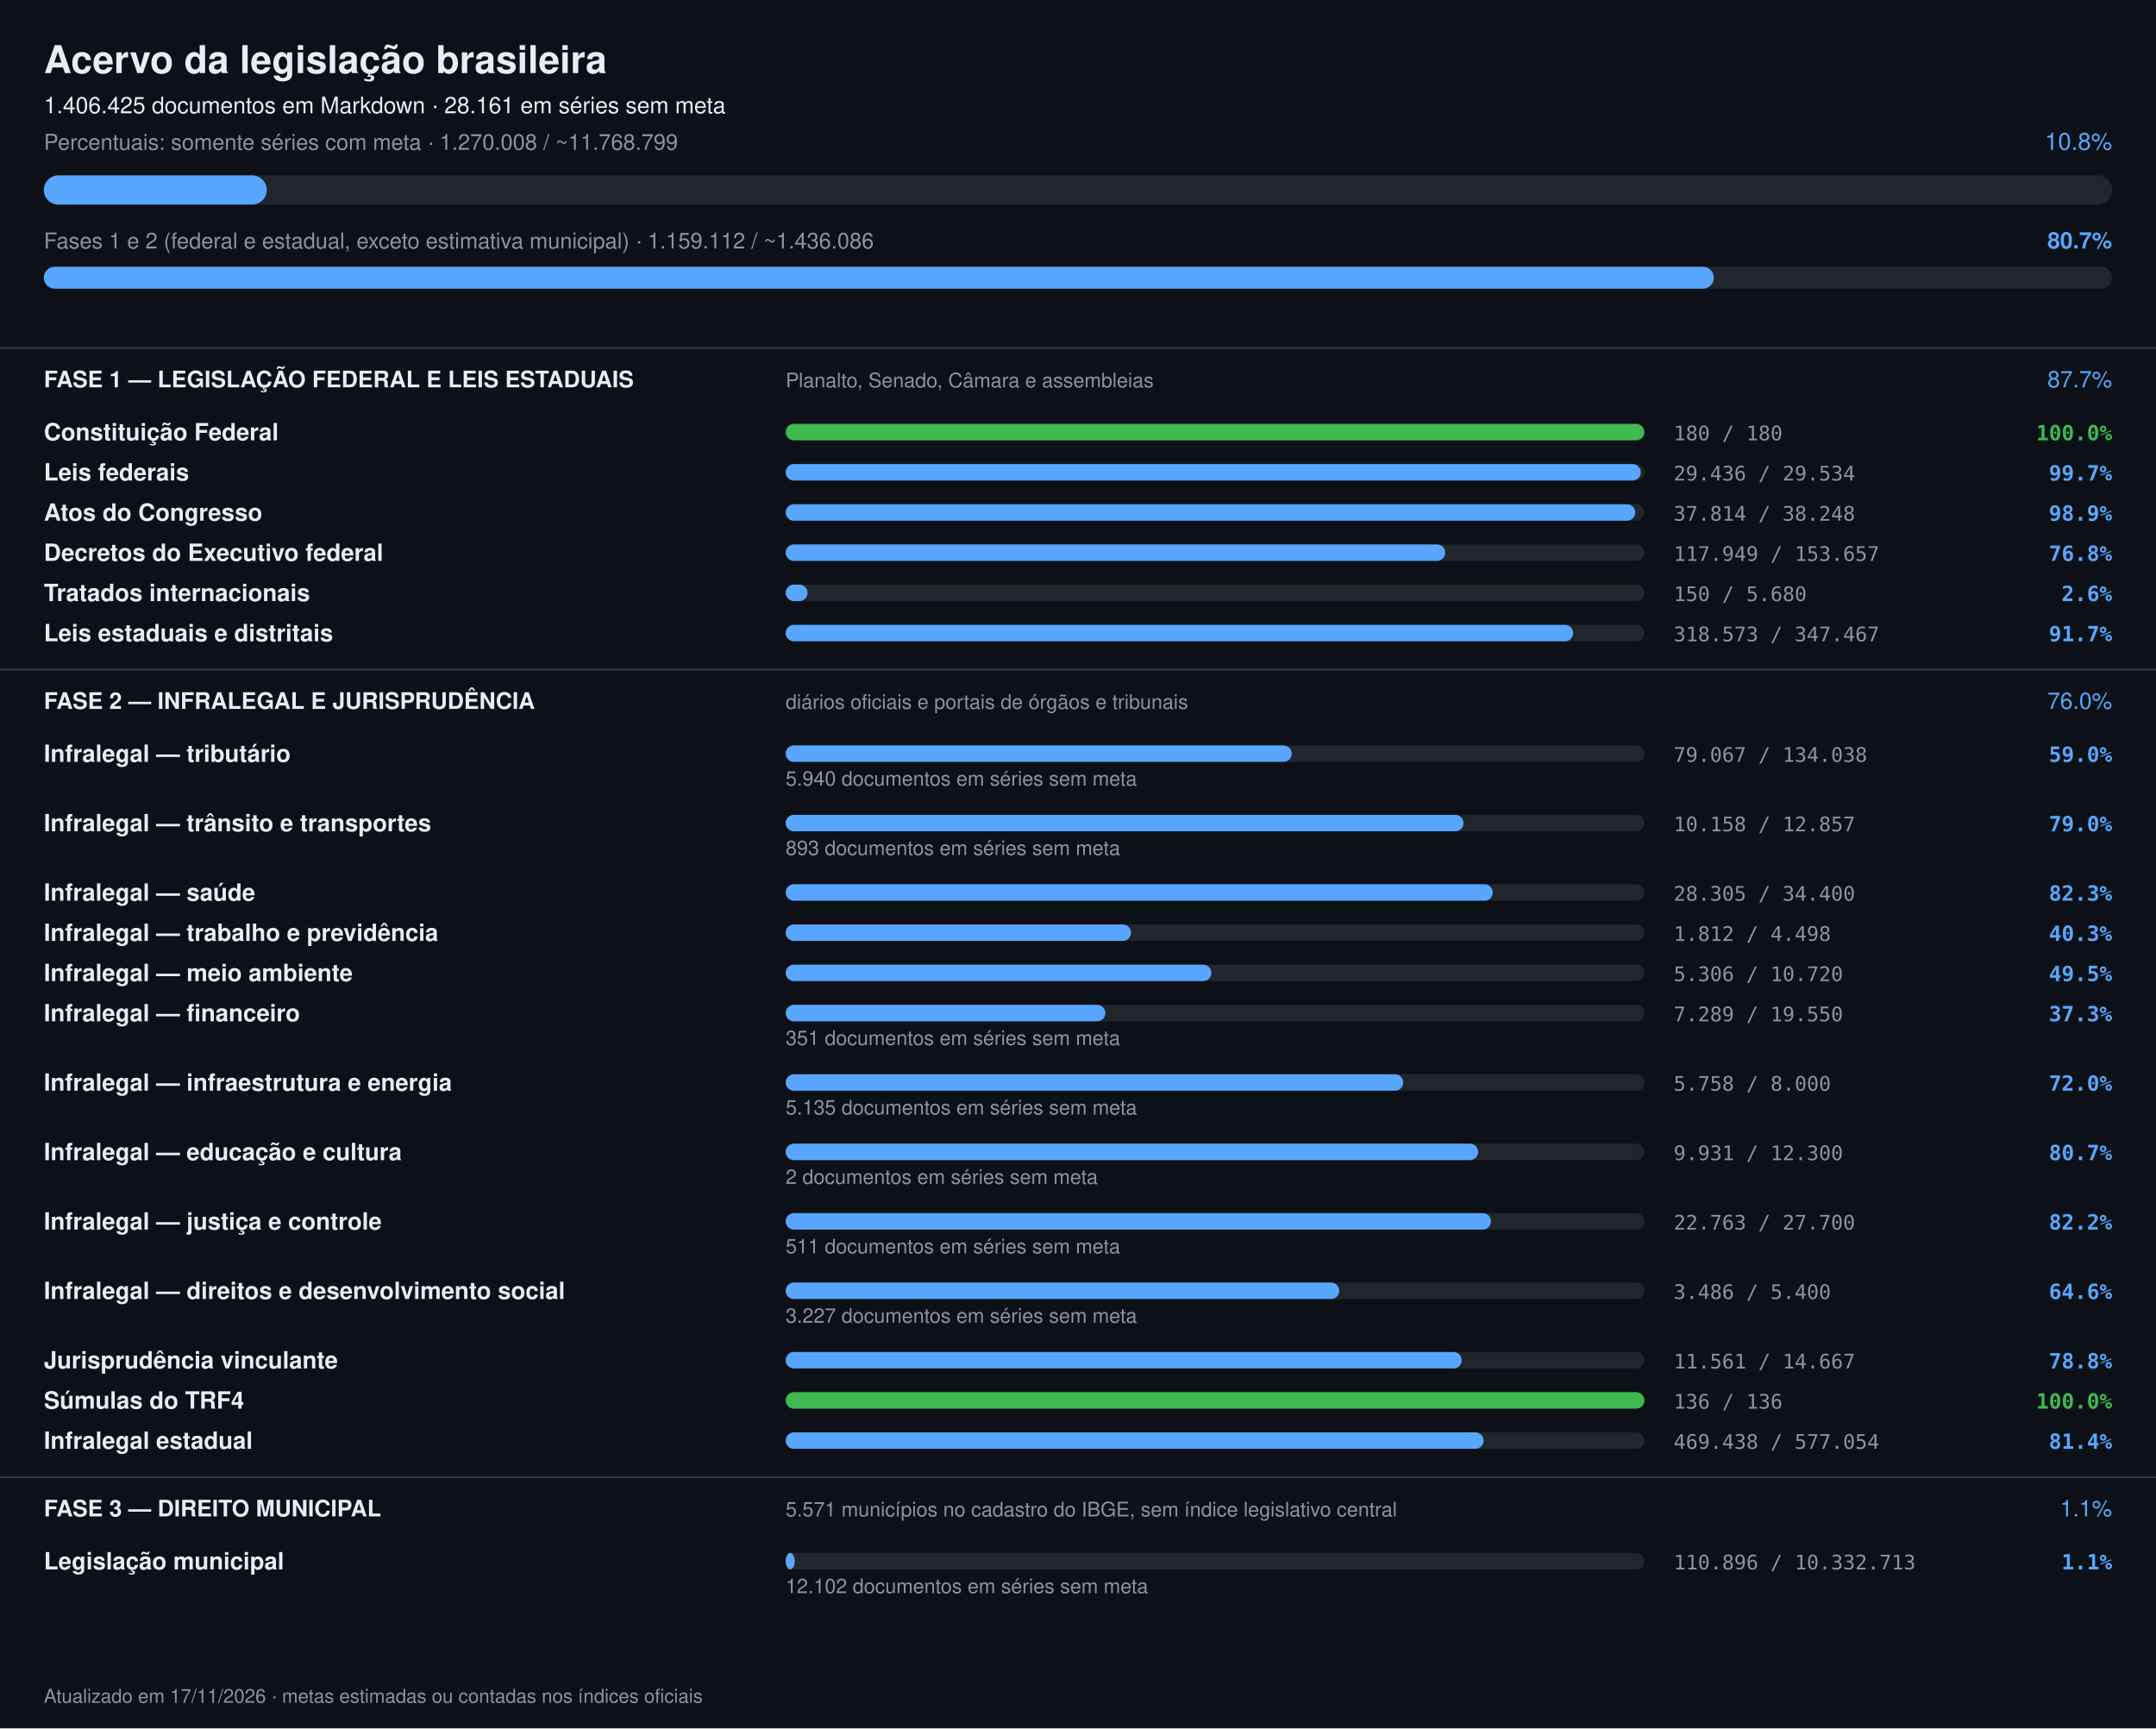
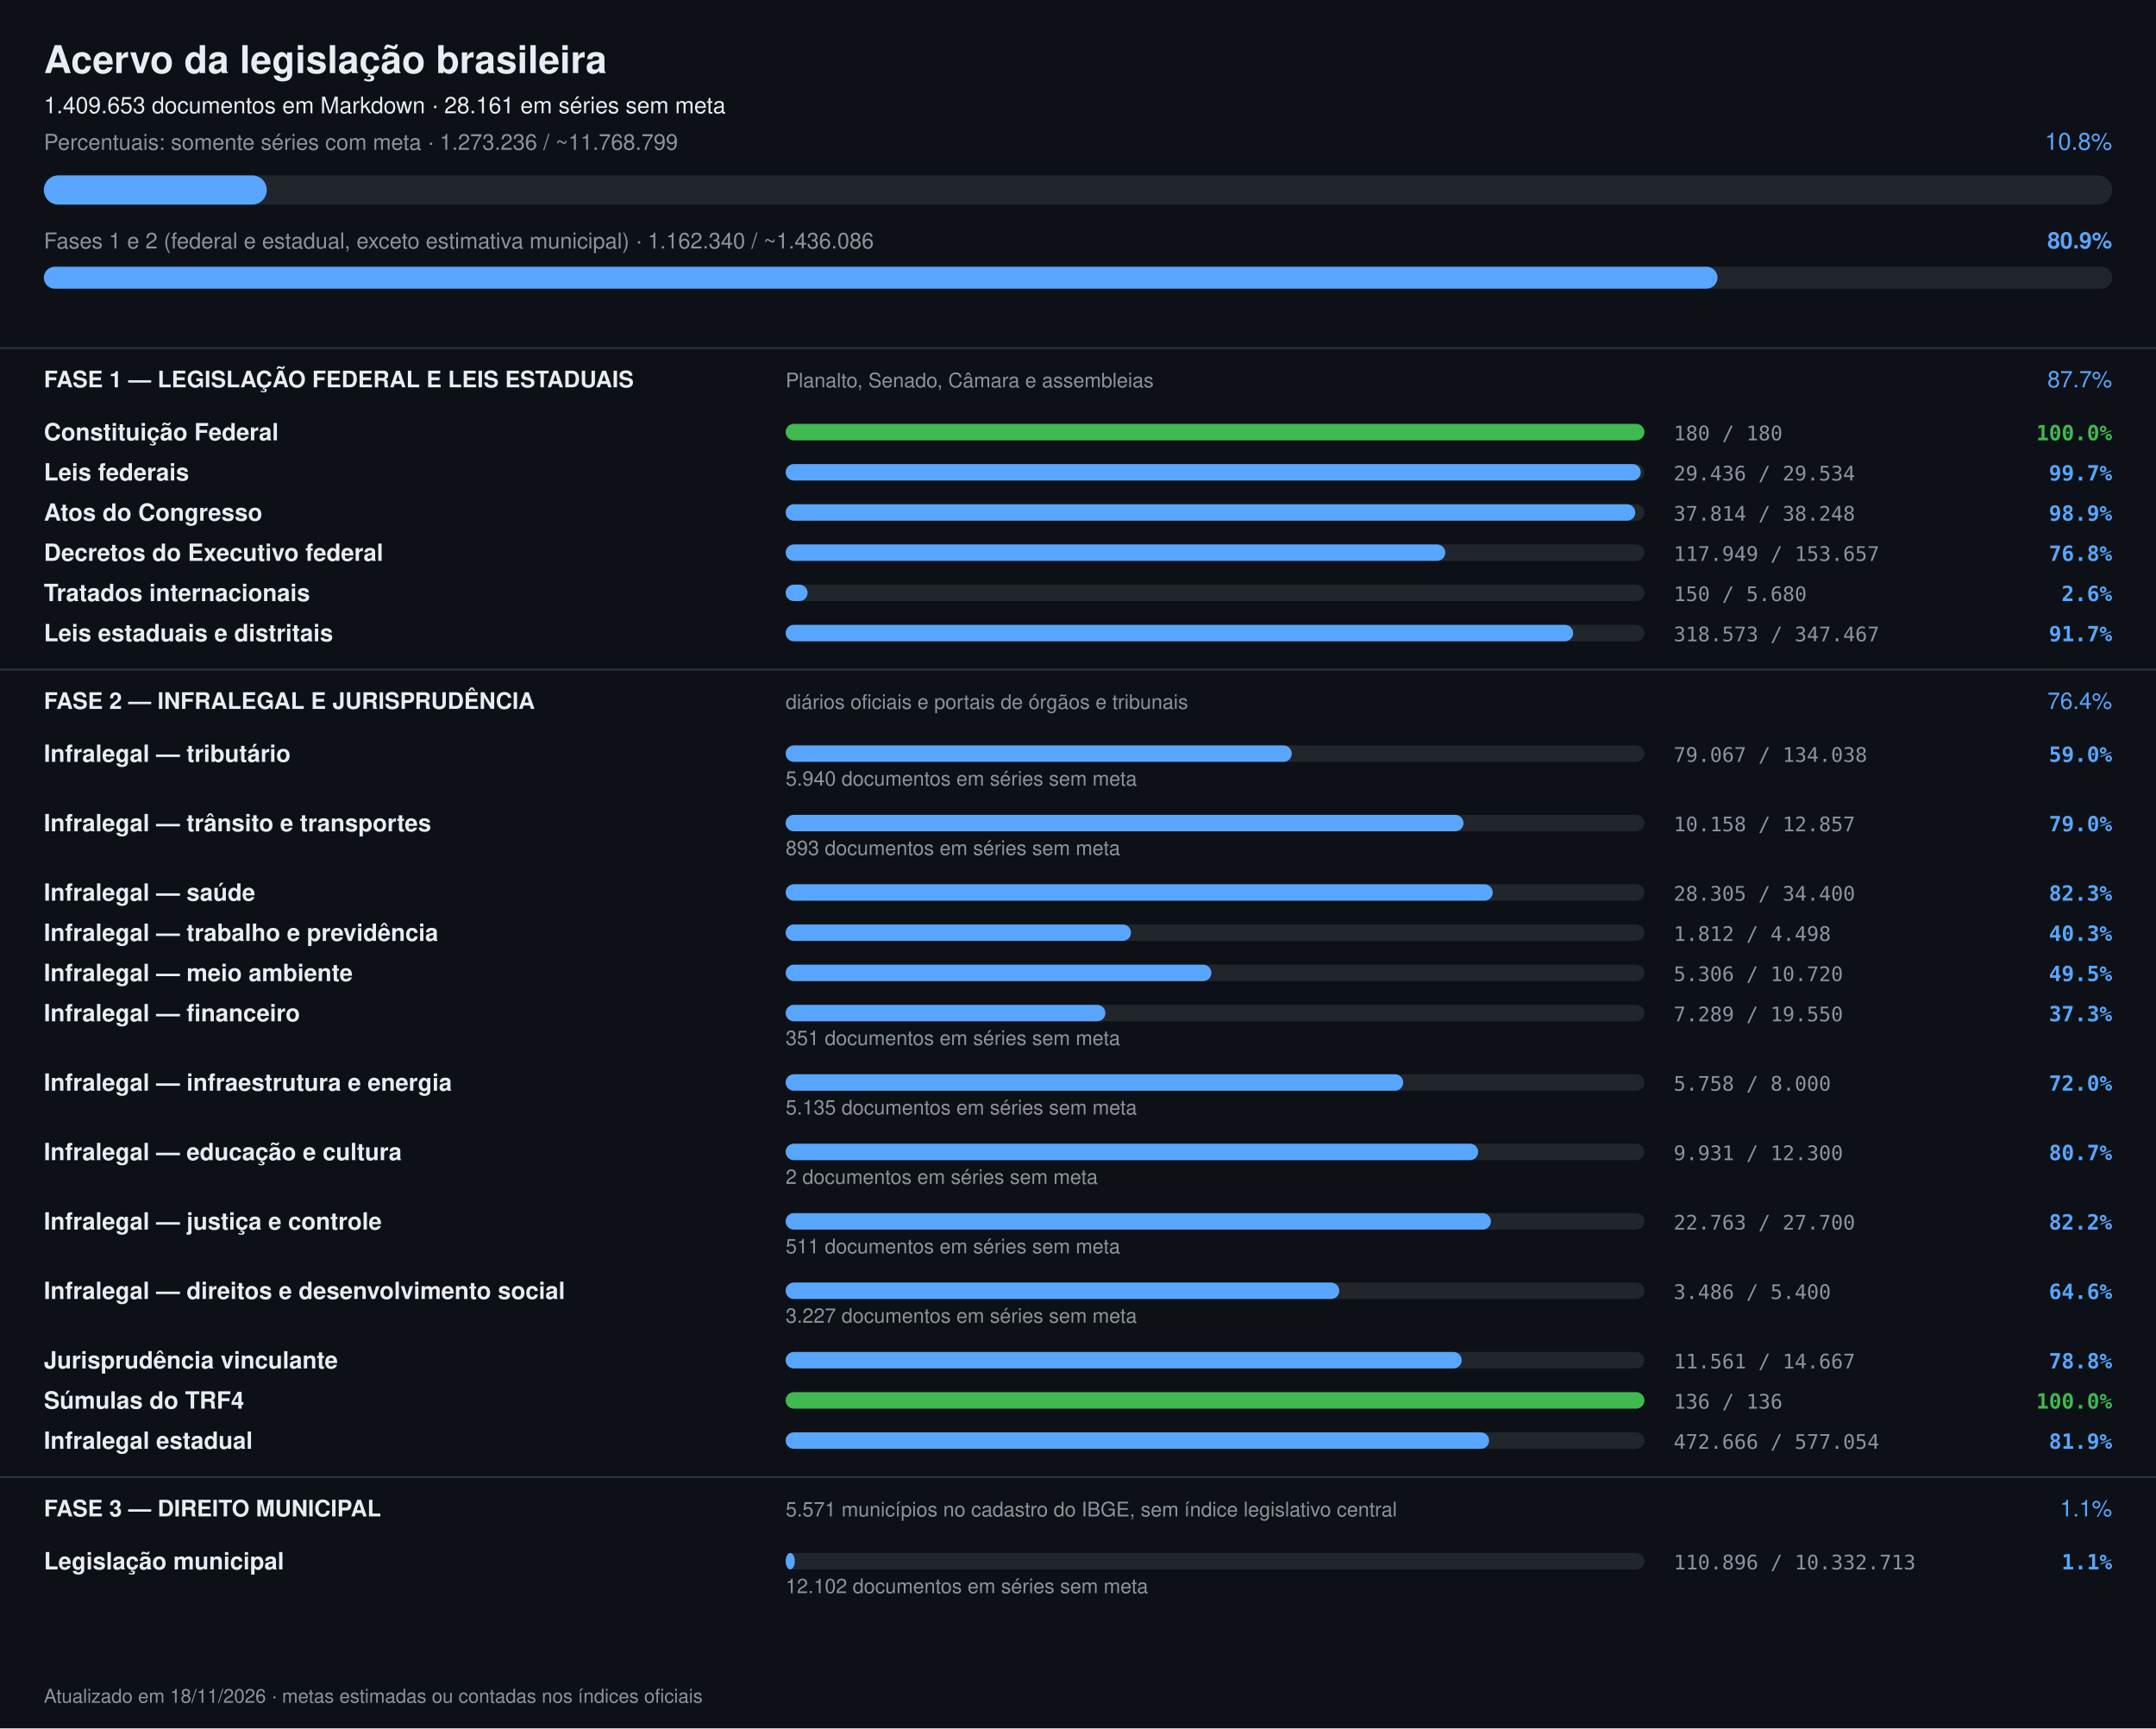
<svg xmlns="http://www.w3.org/2000/svg" width="1180" height="946" viewBox="0 0 1180 946" font-family="-apple-system,Segoe UI,Helvetica,Arial,sans-serif">
  <rect width="1180" height="946" fill="#0d1117" />
  <text x="24" y="40" font-size="21" font-weight="700" fill="#e6edf3">Acervo da legislação brasileira</text>
-   <text x="24" y="62" font-size="12.5" fill="#e6edf3">1.406.425 documentos em Markdown · 28.161 em séries sem meta</text>
-   <text x="24" y="82" font-size="12" fill="#8b949e">Percentuais: somente séries com meta · 1.270.008 / ~11.768.799</text>
+   <text x="24" y="62" font-size="12.5" fill="#e6edf3">1.409.653 documentos em Markdown · 28.161 em séries sem meta</text>
+   <text x="24" y="82" font-size="12" fill="#8b949e">Percentuais: somente séries com meta · 1.273.236 / ~11.768.799</text>
  <text x="1156" y="82" font-size="13" text-anchor="end" fill="#58a6ff">10.8%</text>
  <rect x="24" y="96" width="1132" height="16" rx="8" fill="#21262d" />
  <rect x="24" y="96" width="122" height="16" rx="8" fill="#58a6ff" />
-   <text x="24" y="136" font-size="12" fill="#8b949e">Fases 1 e 2 (federal e estadual, exceto estimativa municipal) · 1.159.112 / ~1.436.086</text>
-   <text x="1156" y="136" font-size="12.5" font-weight="600" text-anchor="end" fill="#58a6ff">80.7%</text>
+   <text x="24" y="136" font-size="12" fill="#8b949e">Fases 1 e 2 (federal e estadual, exceto estimativa municipal) · 1.162.340 / ~1.436.086</text>
+   <text x="1156" y="136" font-size="12.5" font-weight="600" text-anchor="end" fill="#58a6ff">80.9%</text>
  <rect x="24" y="146" width="1132" height="12" rx="6" fill="#21262d" />
-   <rect x="24" y="146" width="914" height="12" rx="6" fill="#58a6ff" />
+   <rect x="24" y="146" width="916" height="12" rx="6" fill="#58a6ff" />
  <rect x="0" y="190" width="1180" height="1" fill="#30363d" />
  <text x="24" y="212" font-size="12.5" font-weight="700" fill="#e6edf3">FASE 1 — LEGISLAÇÃO FEDERAL E LEIS ESTADUAIS</text>
  <text x="430" y="212" font-size="11" fill="#8b949e">Planalto, Senado, Câmara e assembleias</text>
  <text x="1156" y="212" font-size="12.5" text-anchor="end" fill="#58a6ff">87.7%</text>
  <text x="24" y="241" font-size="13" font-weight="600" fill="#e6edf3">Constituição Federal</text>
  <rect x="430" y="232" width="470" height="9" rx="4.5" fill="#21262d" />
  <rect x="430" y="232" width="470" height="9" rx="4.5" fill="#3fb950" />
  <text x="916" y="241" font-size="11" fill="#8b949e" font-family="ui-monospace,monospace">180 / 180</text>
  <text x="1156" y="241" font-size="11.5" text-anchor="end" font-weight="600" fill="#3fb950" font-family="ui-monospace,monospace">100.0%</text>
  <text x="24" y="263" font-size="13" font-weight="600" fill="#e6edf3">Leis federais</text>
  <rect x="430" y="254" width="470" height="9" rx="4.5" fill="#21262d" />
  <rect x="430" y="254" width="468" height="9" rx="4.5" fill="#58a6ff" />
  <text x="916" y="263" font-size="11" fill="#8b949e" font-family="ui-monospace,monospace">29.436 / 29.534</text>
  <text x="1156" y="263" font-size="11.5" text-anchor="end" font-weight="600" fill="#58a6ff" font-family="ui-monospace,monospace">99.7%</text>
  <text x="24" y="285" font-size="13" font-weight="600" fill="#e6edf3">Atos do Congresso</text>
  <rect x="430" y="276" width="470" height="9" rx="4.5" fill="#21262d" />
  <rect x="430" y="276" width="465" height="9" rx="4.5" fill="#58a6ff" />
  <text x="916" y="285" font-size="11" fill="#8b949e" font-family="ui-monospace,monospace">37.814 / 38.248</text>
  <text x="1156" y="285" font-size="11.5" text-anchor="end" font-weight="600" fill="#58a6ff" font-family="ui-monospace,monospace">98.9%</text>
  <text x="24" y="307" font-size="13" font-weight="600" fill="#e6edf3">Decretos do Executivo federal</text>
  <rect x="430" y="298" width="470" height="9" rx="4.5" fill="#21262d" />
  <rect x="430" y="298" width="361" height="9" rx="4.5" fill="#58a6ff" />
  <text x="916" y="307" font-size="11" fill="#8b949e" font-family="ui-monospace,monospace">117.949 / 153.657</text>
  <text x="1156" y="307" font-size="11.5" text-anchor="end" font-weight="600" fill="#58a6ff" font-family="ui-monospace,monospace">76.8%</text>
  <text x="24" y="329" font-size="13" font-weight="600" fill="#e6edf3">Tratados internacionais</text>
  <rect x="430" y="320" width="470" height="9" rx="4.5" fill="#21262d" />
  <rect x="430" y="320" width="12" height="9" rx="4.5" fill="#58a6ff" />
  <text x="916" y="329" font-size="11" fill="#8b949e" font-family="ui-monospace,monospace">150 / 5.680</text>
  <text x="1156" y="329" font-size="11.5" text-anchor="end" font-weight="600" fill="#58a6ff" font-family="ui-monospace,monospace">2.6%</text>
  <text x="24" y="351" font-size="13" font-weight="600" fill="#e6edf3">Leis estaduais e distritais</text>
  <rect x="430" y="342" width="470" height="9" rx="4.5" fill="#21262d" />
  <rect x="430" y="342" width="431" height="9" rx="4.5" fill="#58a6ff" />
  <text x="916" y="351" font-size="11" fill="#8b949e" font-family="ui-monospace,monospace">318.573 / 347.467</text>
  <text x="1156" y="351" font-size="11.5" text-anchor="end" font-weight="600" fill="#58a6ff" font-family="ui-monospace,monospace">91.7%</text>
  <rect x="0" y="366" width="1180" height="1" fill="#30363d" />
  <text x="24" y="388" font-size="12.5" font-weight="700" fill="#e6edf3">FASE 2 — INFRALEGAL E JURISPRUDÊNCIA</text>
  <text x="430" y="388" font-size="11" fill="#8b949e">diários oficiais e portais de órgãos e tribunais</text>
-   <text x="1156" y="388" font-size="12.5" text-anchor="end" fill="#58a6ff">76.0%</text>
+   <text x="1156" y="388" font-size="12.5" text-anchor="end" fill="#58a6ff">76.4%</text>
  <text x="24" y="417" font-size="13" font-weight="600" fill="#e6edf3">Infralegal — tributário</text>
  <rect x="430" y="408" width="470" height="9" rx="4.5" fill="#21262d" />
  <rect x="430" y="408" width="277" height="9" rx="4.5" fill="#58a6ff" />
  <text x="916" y="417" font-size="11" fill="#8b949e" font-family="ui-monospace,monospace">79.067 / 134.038</text>
  <text x="1156" y="417" font-size="11.5" text-anchor="end" font-weight="600" fill="#58a6ff" font-family="ui-monospace,monospace">59.0%</text>
  <text x="430" y="430" font-size="11" fill="#8b949e">5.940 documentos em séries sem meta</text>
  <text x="24" y="455" font-size="13" font-weight="600" fill="#e6edf3">Infralegal — trânsito e transportes</text>
  <rect x="430" y="446" width="470" height="9" rx="4.5" fill="#21262d" />
  <rect x="430" y="446" width="371" height="9" rx="4.5" fill="#58a6ff" />
  <text x="916" y="455" font-size="11" fill="#8b949e" font-family="ui-monospace,monospace">10.158 / 12.857</text>
  <text x="1156" y="455" font-size="11.5" text-anchor="end" font-weight="600" fill="#58a6ff" font-family="ui-monospace,monospace">79.0%</text>
  <text x="430" y="468" font-size="11" fill="#8b949e">893 documentos em séries sem meta</text>
  <text x="24" y="493" font-size="13" font-weight="600" fill="#e6edf3">Infralegal — saúde</text>
  <rect x="430" y="484" width="470" height="9" rx="4.5" fill="#21262d" />
  <rect x="430" y="484" width="387" height="9" rx="4.5" fill="#58a6ff" />
  <text x="916" y="493" font-size="11" fill="#8b949e" font-family="ui-monospace,monospace">28.305 / 34.400</text>
  <text x="1156" y="493" font-size="11.5" text-anchor="end" font-weight="600" fill="#58a6ff" font-family="ui-monospace,monospace">82.3%</text>
  <text x="24" y="515" font-size="13" font-weight="600" fill="#e6edf3">Infralegal — trabalho e previdência</text>
  <rect x="430" y="506" width="470" height="9" rx="4.5" fill="#21262d" />
  <rect x="430" y="506" width="189" height="9" rx="4.5" fill="#58a6ff" />
  <text x="916" y="515" font-size="11" fill="#8b949e" font-family="ui-monospace,monospace">1.812 / 4.498</text>
  <text x="1156" y="515" font-size="11.5" text-anchor="end" font-weight="600" fill="#58a6ff" font-family="ui-monospace,monospace">40.3%</text>
  <text x="24" y="537" font-size="13" font-weight="600" fill="#e6edf3">Infralegal — meio ambiente</text>
  <rect x="430" y="528" width="470" height="9" rx="4.5" fill="#21262d" />
  <rect x="430" y="528" width="233" height="9" rx="4.5" fill="#58a6ff" />
  <text x="916" y="537" font-size="11" fill="#8b949e" font-family="ui-monospace,monospace">5.306 / 10.720</text>
  <text x="1156" y="537" font-size="11.5" text-anchor="end" font-weight="600" fill="#58a6ff" font-family="ui-monospace,monospace">49.5%</text>
  <text x="24" y="559" font-size="13" font-weight="600" fill="#e6edf3">Infralegal — financeiro</text>
  <rect x="430" y="550" width="470" height="9" rx="4.5" fill="#21262d" />
  <rect x="430" y="550" width="175" height="9" rx="4.5" fill="#58a6ff" />
  <text x="916" y="559" font-size="11" fill="#8b949e" font-family="ui-monospace,monospace">7.289 / 19.550</text>
  <text x="1156" y="559" font-size="11.5" text-anchor="end" font-weight="600" fill="#58a6ff" font-family="ui-monospace,monospace">37.3%</text>
  <text x="430" y="572" font-size="11" fill="#8b949e">351 documentos em séries sem meta</text>
  <text x="24" y="597" font-size="13" font-weight="600" fill="#e6edf3">Infralegal — infraestrutura e energia</text>
  <rect x="430" y="588" width="470" height="9" rx="4.5" fill="#21262d" />
  <rect x="430" y="588" width="338" height="9" rx="4.5" fill="#58a6ff" />
  <text x="916" y="597" font-size="11" fill="#8b949e" font-family="ui-monospace,monospace">5.758 / 8.000</text>
  <text x="1156" y="597" font-size="11.5" text-anchor="end" font-weight="600" fill="#58a6ff" font-family="ui-monospace,monospace">72.0%</text>
  <text x="430" y="610" font-size="11" fill="#8b949e">5.135 documentos em séries sem meta</text>
  <text x="24" y="635" font-size="13" font-weight="600" fill="#e6edf3">Infralegal — educação e cultura</text>
  <rect x="430" y="626" width="470" height="9" rx="4.5" fill="#21262d" />
  <rect x="430" y="626" width="379" height="9" rx="4.5" fill="#58a6ff" />
  <text x="916" y="635" font-size="11" fill="#8b949e" font-family="ui-monospace,monospace">9.931 / 12.300</text>
  <text x="1156" y="635" font-size="11.5" text-anchor="end" font-weight="600" fill="#58a6ff" font-family="ui-monospace,monospace">80.7%</text>
  <text x="430" y="648" font-size="11" fill="#8b949e">2 documentos em séries sem meta</text>
  <text x="24" y="673" font-size="13" font-weight="600" fill="#e6edf3">Infralegal — justiça e controle</text>
  <rect x="430" y="664" width="470" height="9" rx="4.5" fill="#21262d" />
  <rect x="430" y="664" width="386" height="9" rx="4.5" fill="#58a6ff" />
  <text x="916" y="673" font-size="11" fill="#8b949e" font-family="ui-monospace,monospace">22.763 / 27.700</text>
  <text x="1156" y="673" font-size="11.5" text-anchor="end" font-weight="600" fill="#58a6ff" font-family="ui-monospace,monospace">82.2%</text>
  <text x="430" y="686" font-size="11" fill="#8b949e">511 documentos em séries sem meta</text>
  <text x="24" y="711" font-size="13" font-weight="600" fill="#e6edf3">Infralegal — direitos e desenvolvimento social</text>
  <rect x="430" y="702" width="470" height="9" rx="4.5" fill="#21262d" />
  <rect x="430" y="702" width="303" height="9" rx="4.5" fill="#58a6ff" />
  <text x="916" y="711" font-size="11" fill="#8b949e" font-family="ui-monospace,monospace">3.486 / 5.400</text>
  <text x="1156" y="711" font-size="11.5" text-anchor="end" font-weight="600" fill="#58a6ff" font-family="ui-monospace,monospace">64.6%</text>
  <text x="430" y="724" font-size="11" fill="#8b949e">3.227 documentos em séries sem meta</text>
  <text x="24" y="749" font-size="13" font-weight="600" fill="#e6edf3">Jurisprudência vinculante</text>
  <rect x="430" y="740" width="470" height="9" rx="4.5" fill="#21262d" />
  <rect x="430" y="740" width="370" height="9" rx="4.5" fill="#58a6ff" />
  <text x="916" y="749" font-size="11" fill="#8b949e" font-family="ui-monospace,monospace">11.561 / 14.667</text>
  <text x="1156" y="749" font-size="11.5" text-anchor="end" font-weight="600" fill="#58a6ff" font-family="ui-monospace,monospace">78.8%</text>
  <text x="24" y="771" font-size="13" font-weight="600" fill="#e6edf3">Súmulas do TRF4</text>
  <rect x="430" y="762" width="470" height="9" rx="4.5" fill="#21262d" />
  <rect x="430" y="762" width="470" height="9" rx="4.5" fill="#3fb950" />
  <text x="916" y="771" font-size="11" fill="#8b949e" font-family="ui-monospace,monospace">136 / 136</text>
  <text x="1156" y="771" font-size="11.5" text-anchor="end" font-weight="600" fill="#3fb950" font-family="ui-monospace,monospace">100.0%</text>
  <text x="24" y="793" font-size="13" font-weight="600" fill="#e6edf3">Infralegal estadual</text>
  <rect x="430" y="784" width="470" height="9" rx="4.5" fill="#21262d" />
-   <rect x="430" y="784" width="382" height="9" rx="4.5" fill="#58a6ff" />
-   <text x="916" y="793" font-size="11" fill="#8b949e" font-family="ui-monospace,monospace">469.438 / 577.054</text>
-   <text x="1156" y="793" font-size="11.5" text-anchor="end" font-weight="600" fill="#58a6ff" font-family="ui-monospace,monospace">81.4%</text>
+   <rect x="430" y="784" width="385" height="9" rx="4.5" fill="#58a6ff" />
+   <text x="916" y="793" font-size="11" fill="#8b949e" font-family="ui-monospace,monospace">472.666 / 577.054</text>
+   <text x="1156" y="793" font-size="11.5" text-anchor="end" font-weight="600" fill="#58a6ff" font-family="ui-monospace,monospace">81.9%</text>
  <rect x="0" y="808" width="1180" height="1" fill="#30363d" />
  <text x="24" y="830" font-size="12.5" font-weight="700" fill="#e6edf3">FASE 3 — DIREITO MUNICIPAL</text>
  <text x="430" y="830" font-size="11" fill="#8b949e">5.571 municípios no cadastro do IBGE, sem índice legislativo central</text>
  <text x="1156" y="830" font-size="12.5" text-anchor="end" fill="#58a6ff">1.1%</text>
  <text x="24" y="859" font-size="13" font-weight="600" fill="#e6edf3">Legislação municipal</text>
  <rect x="430" y="850" width="470" height="9" rx="4.5" fill="#21262d" />
  <rect x="430" y="850" width="5" height="9" rx="4.5" fill="#58a6ff" />
  <text x="916" y="859" font-size="11" fill="#8b949e" font-family="ui-monospace,monospace">110.896 / 10.332.713</text>
  <text x="1156" y="859" font-size="11.5" text-anchor="end" font-weight="600" fill="#58a6ff" font-family="ui-monospace,monospace">1.1%</text>
  <text x="430" y="872" font-size="11" fill="#8b949e">12.102 documentos em séries sem meta</text>
-   <text x="24" y="932" font-size="10.5" fill="#8b949e">Atualizado em 17/11/2026 · metas estimadas ou contadas nos índices oficiais</text>
+   <text x="24" y="932" font-size="10.5" fill="#8b949e">Atualizado em 18/11/2026 · metas estimadas ou contadas nos índices oficiais</text>
</svg>
